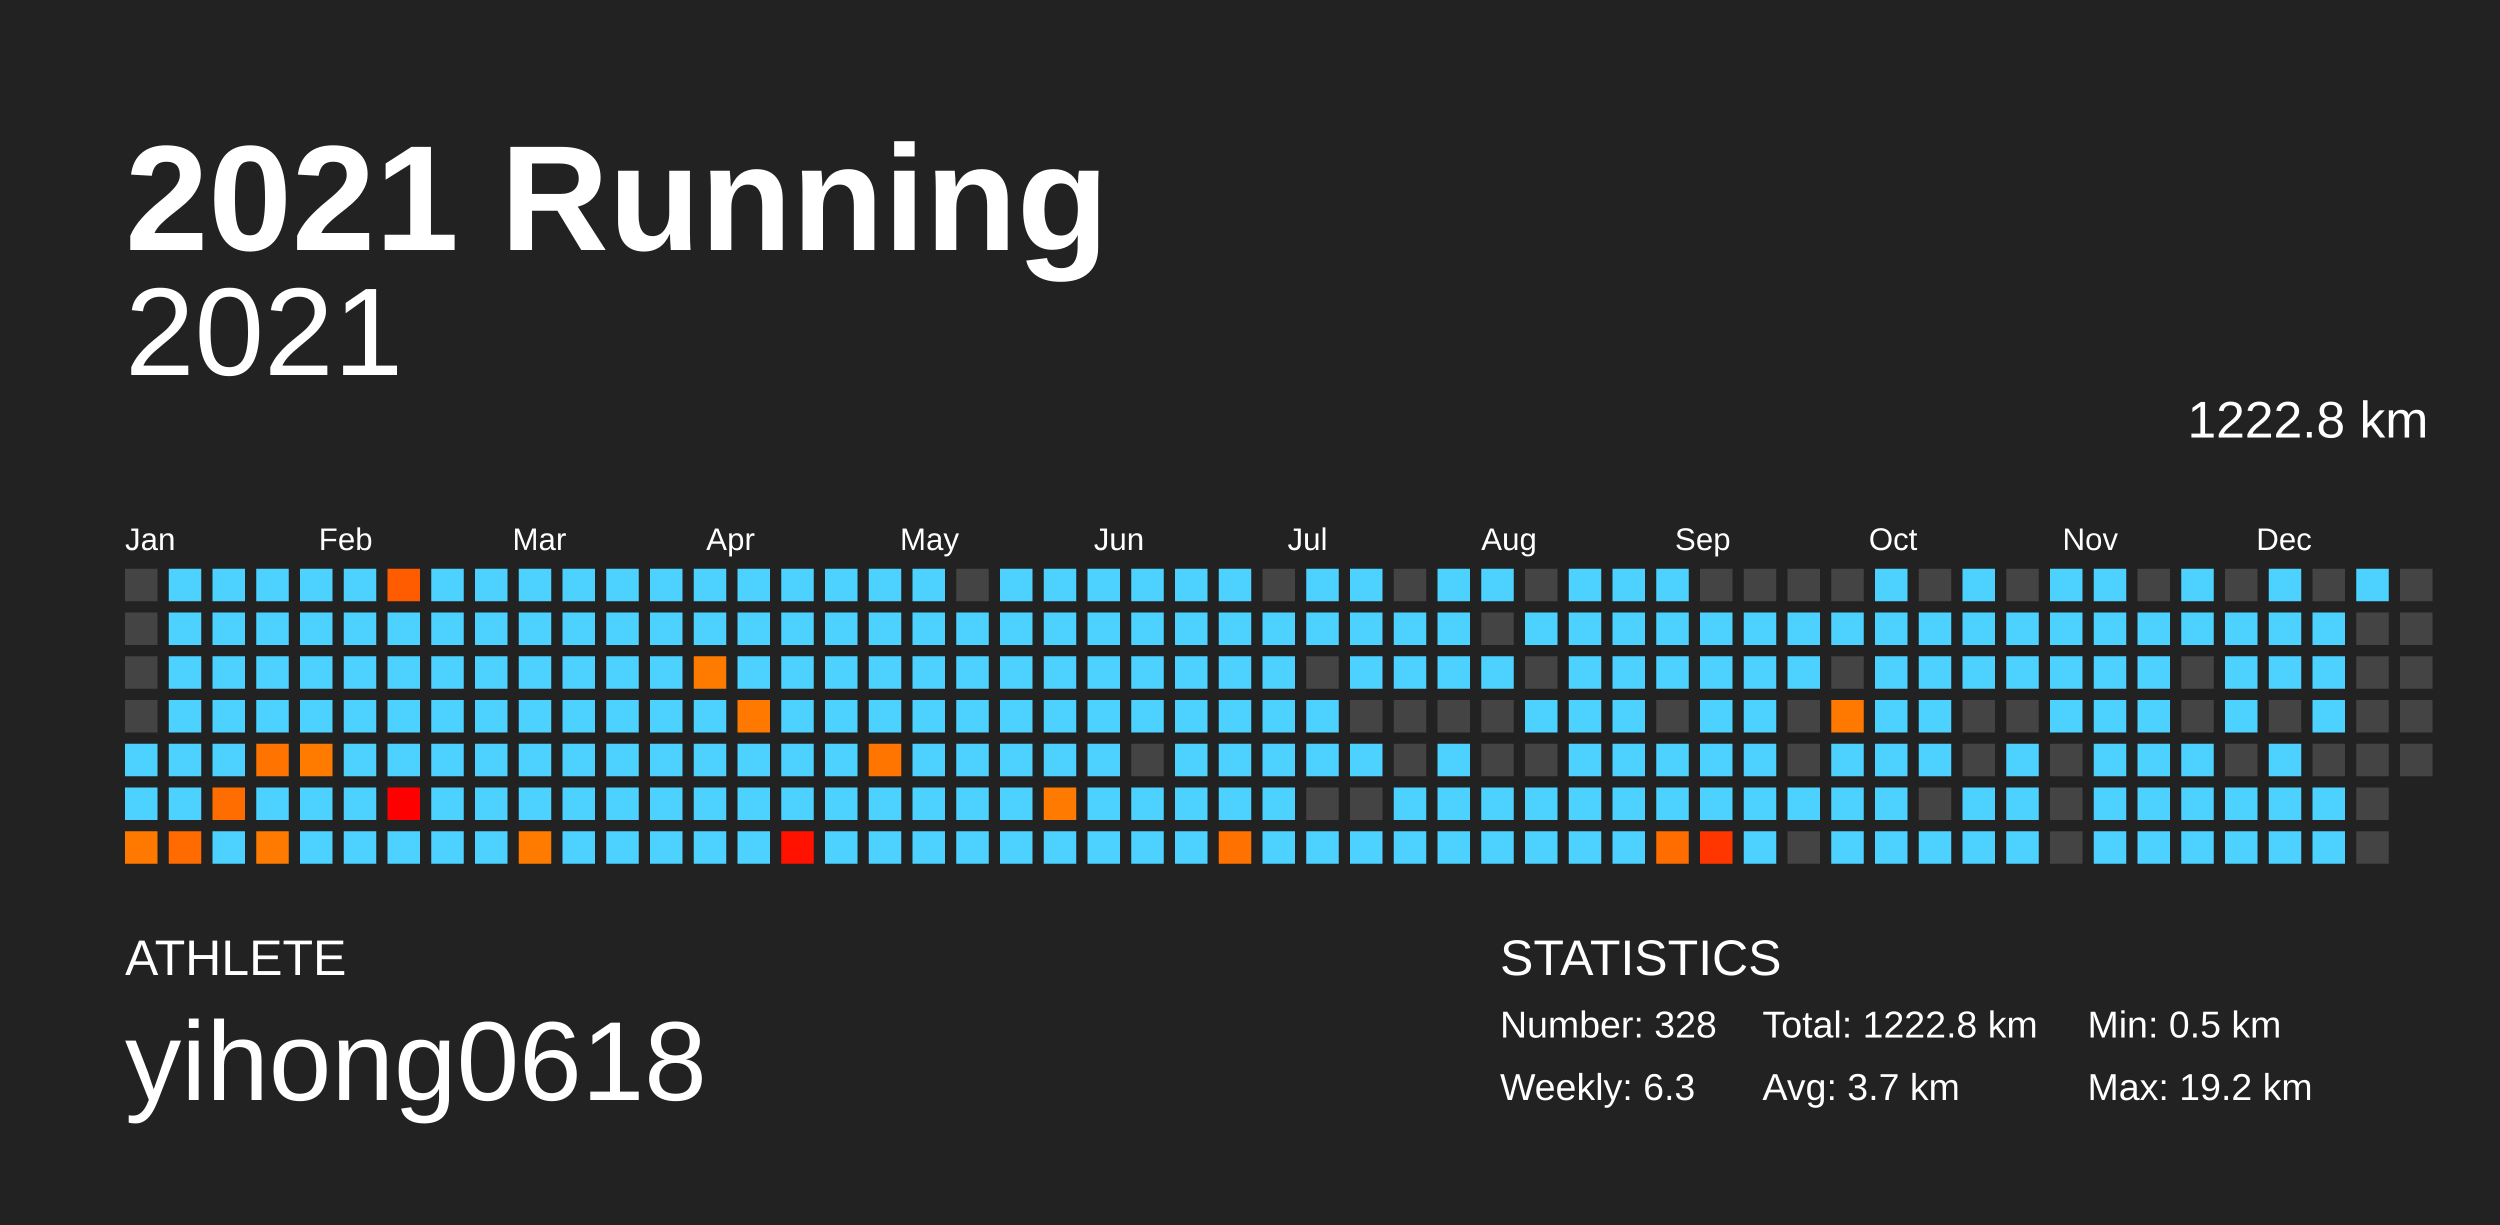
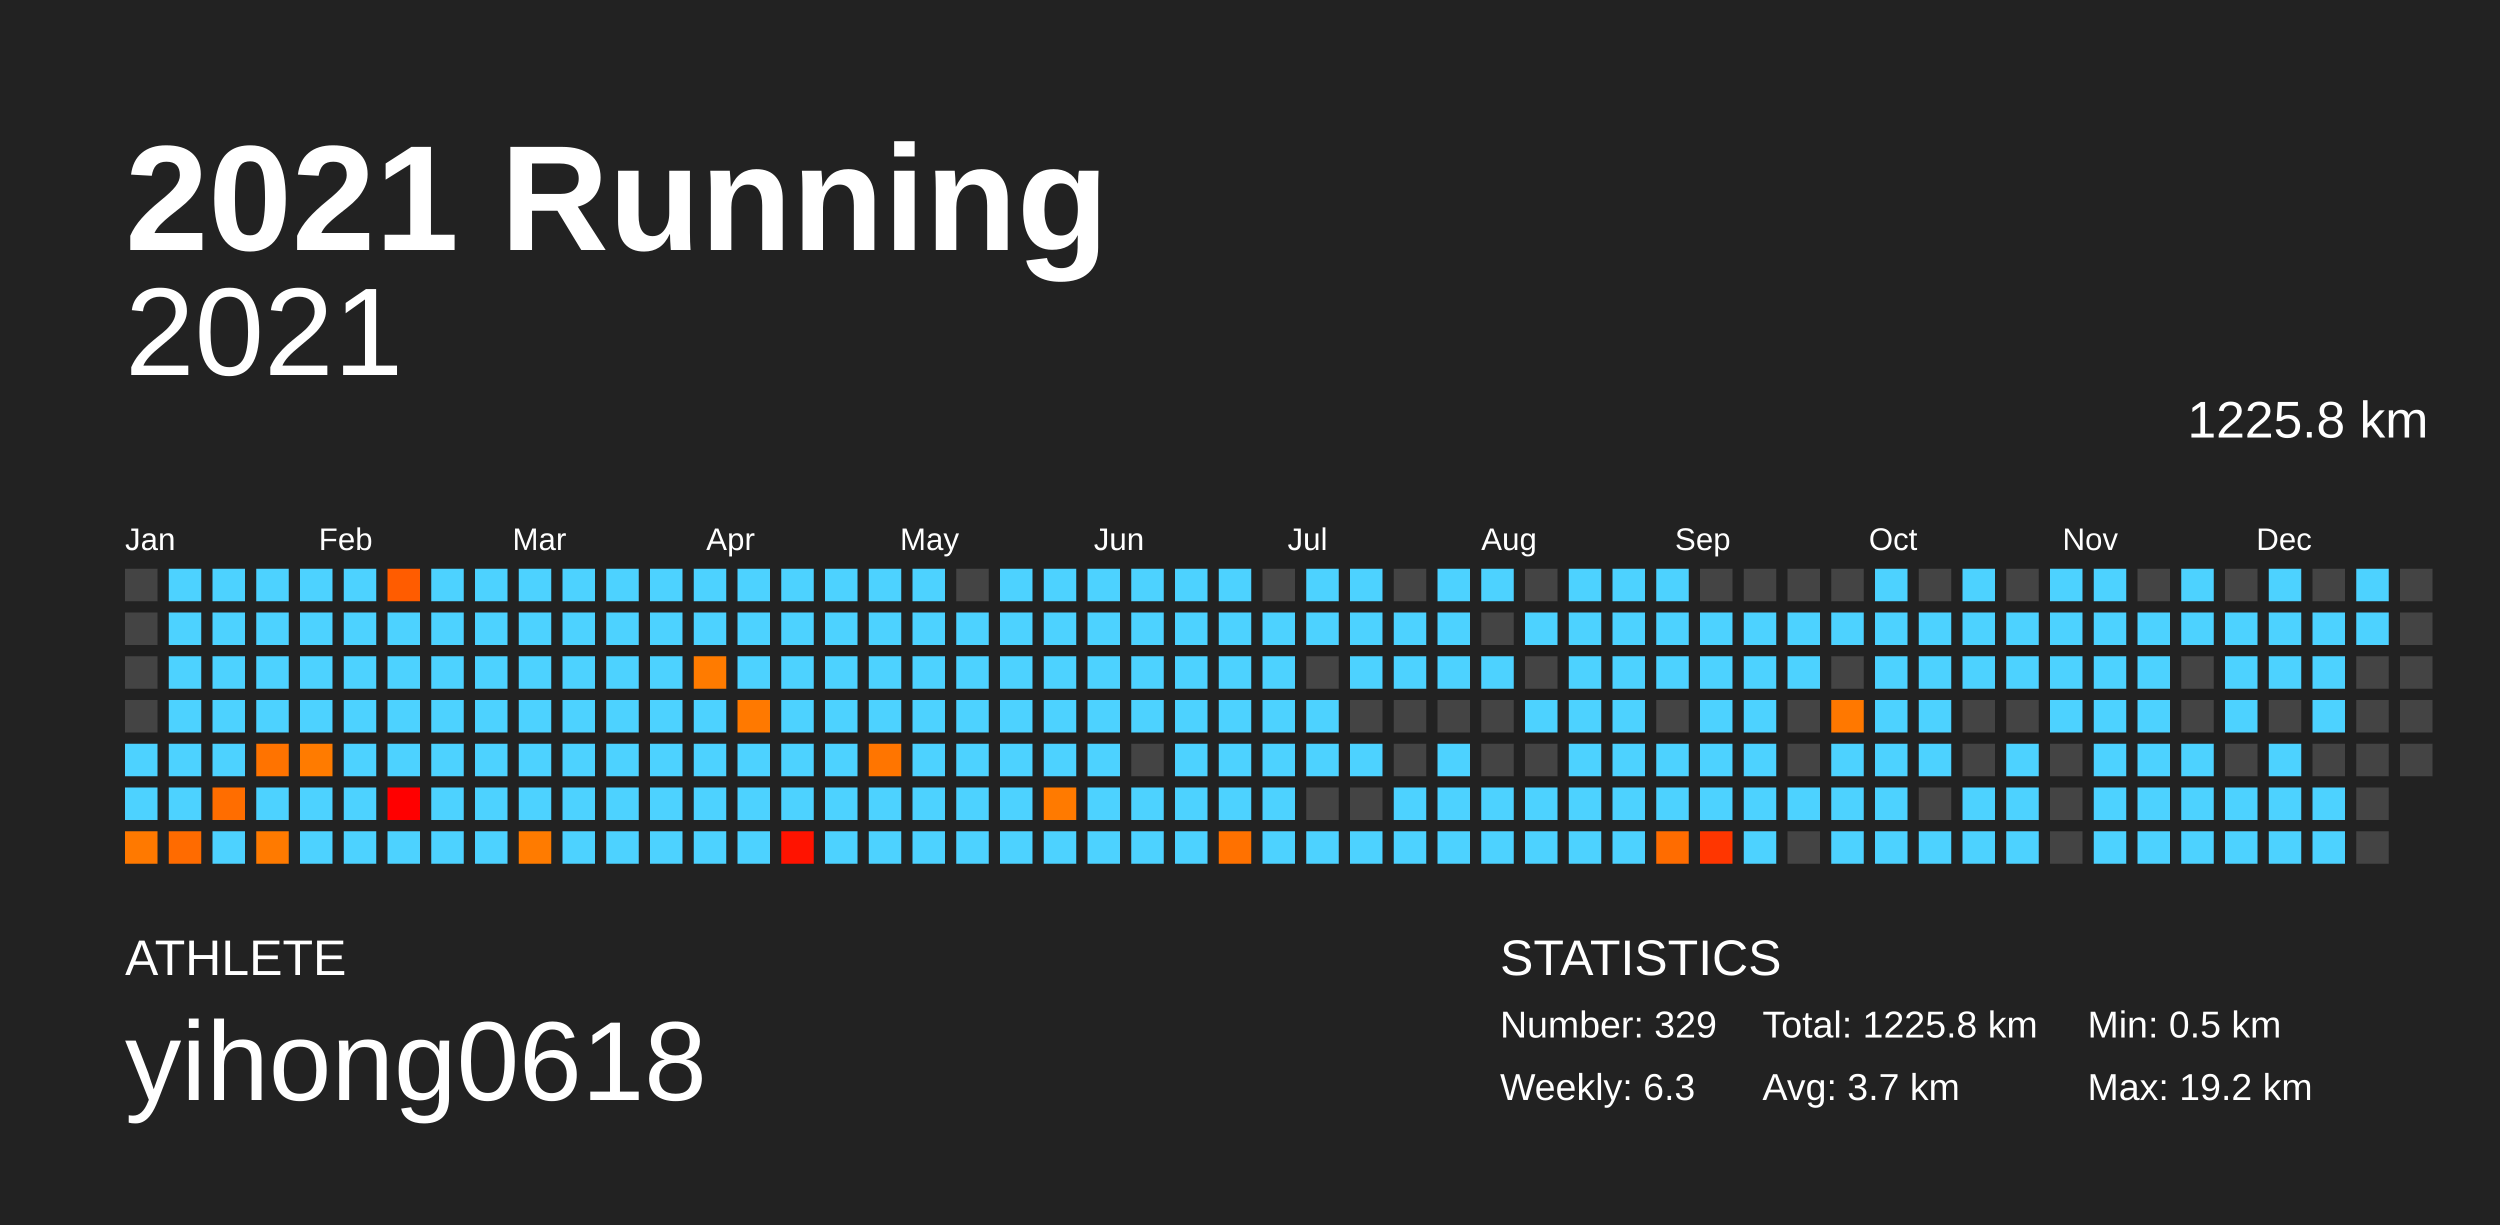
<svg xmlns="http://www.w3.org/2000/svg" baseProfile="full" height="98mm" version="1.1" viewBox="0,0,200,98" width="200mm">
  <defs />
  <rect fill="#222222" height="98" width="200" x="0" y="0" />
  <text fill="#FFFFFF" style="font-size:12px; font-family:Arial; font-weight:bold;" x="10" y="20">2021 Running</text>
  <text fill="#FFFFFF" style="font-size:4px; font-family:Arial" x="10" y="78">ATHLETE</text>
  <text fill="#FFFFFF" style="font-size:9px; font-family:Arial" x="10" y="88">yihong0618</text>
  <text fill="#FFFFFF" style="font-size:4px; font-family:Arial" x="120" y="78">STATISTICS</text>
-   <text fill="#FFFFFF" style="font-size:3px; font-family:Arial" x="120" y="83">Number: 328</text>
+   <text fill="#FFFFFF" style="font-size:3px; font-family:Arial" x="120" y="83">Number: 329</text>
  <text fill="#FFFFFF" style="font-size:3px; font-family:Arial" x="120" y="88">Weekly: 6.3</text>
-   <text fill="#FFFFFF" style="font-size:3px; font-family:Arial" x="141" y="83">Total: 1222.8 km</text>
+   <text fill="#FFFFFF" style="font-size:3px; font-family:Arial" x="141" y="83">Total: 1225.8 km</text>
  <text fill="#FFFFFF" style="font-size:3px; font-family:Arial" x="141" y="88">Avg: 3.7 km</text>
  <text fill="#FFFFFF" style="font-size:3px; font-family:Arial" x="167" y="83">Min: 0.5 km</text>
  <text fill="#FFFFFF" style="font-size:3px; font-family:Arial" x="167" y="88">Max: 19.2 km</text>
  <text alignment-baseline="hanging" fill="#FFFFFF" style="font-size:10.0px; font-family:Arial;" x="10" y="30">2021</text>
-   <text alignment-baseline="hanging" fill="#FFFFFF" style="font-size:4.125px; font-family:Arial;" x="175" y="35">1222.8 km</text>
+   <text alignment-baseline="hanging" fill="#FFFFFF" style="font-size:4.125px; font-family:Arial;" x="175" y="35">1225.8 km</text>
  <text fill="#FFFFFF" style="font-size:2.5px; font-family:Arial" x="10.0" y="44">Jan</text>
  <text fill="#FFFFFF" style="font-size:2.5px; font-family:Arial" x="25.5" y="44">Feb</text>
  <text fill="#FFFFFF" style="font-size:2.5px; font-family:Arial" x="41.0" y="44">Mar</text>
  <text fill="#FFFFFF" style="font-size:2.5px; font-family:Arial" x="56.5" y="44">Apr</text>
  <text fill="#FFFFFF" style="font-size:2.5px; font-family:Arial" x="72.0" y="44">May</text>
  <text fill="#FFFFFF" style="font-size:2.5px; font-family:Arial" x="87.5" y="44">Jun</text>
  <text fill="#FFFFFF" style="font-size:2.5px; font-family:Arial" x="103.0" y="44">Jul</text>
  <text fill="#FFFFFF" style="font-size:2.5px; font-family:Arial" x="118.5" y="44">Aug</text>
  <text fill="#FFFFFF" style="font-size:2.5px; font-family:Arial" x="134.0" y="44">Sep</text>
  <text fill="#FFFFFF" style="font-size:2.5px; font-family:Arial" x="149.5" y="44">Oct</text>
  <text fill="#FFFFFF" style="font-size:2.5px; font-family:Arial" x="165.0" y="44">Nov</text>
  <text fill="#FFFFFF" style="font-size:2.5px; font-family:Arial" x="180.5" y="44">Dec</text>
  <rect fill="#444444" height="2.6" width="2.6" x="10.0" y="45.5" />
  <rect fill="#444444" height="2.6" width="2.6" x="10.0" y="49.0" />
  <rect fill="#444444" height="2.6" width="2.6" x="10.0" y="52.5" />
  <rect fill="#444444" height="2.6" width="2.6" x="10.0" y="56.0" />
  <rect fill="#4dd2ff" height="2.6" width="2.6" x="10.0" y="59.5" />
  <rect fill="#4dd2ff" height="2.6" width="2.6" x="10.0" y="63.0" />
  <rect fill="#ff7900" height="2.6" width="2.6" x="10.0" y="66.5" />
  <rect fill="#4dd2ff" height="2.6" width="2.6" x="13.5" y="45.5" />
  <rect fill="#4dd2ff" height="2.6" width="2.6" x="13.5" y="49.0" />
  <rect fill="#4dd2ff" height="2.6" width="2.6" x="13.5" y="52.5" />
  <rect fill="#4dd2ff" height="2.6" width="2.6" x="13.5" y="56.0" />
  <rect fill="#4dd2ff" height="2.6" width="2.6" x="13.5" y="59.5" />
  <rect fill="#4dd2ff" height="2.6" width="2.6" x="13.5" y="63.0" />
  <rect fill="#ff6b00" height="2.6" width="2.6" x="13.5" y="66.5" />
  <rect fill="#4dd2ff" height="2.6" width="2.6" x="17.0" y="45.5" />
  <rect fill="#4dd2ff" height="2.6" width="2.6" x="17.0" y="49.0" />
  <rect fill="#4dd2ff" height="2.6" width="2.6" x="17.0" y="52.5" />
  <rect fill="#4dd2ff" height="2.6" width="2.6" x="17.0" y="56.0" />
  <rect fill="#4dd2ff" height="2.6" width="2.6" x="17.0" y="59.5" />
  <rect fill="#ff6d00" height="2.6" width="2.6" x="17.0" y="63.0" />
  <rect fill="#4dd2ff" height="2.6" width="2.6" x="17.0" y="66.5" />
  <rect fill="#4dd2ff" height="2.6" width="2.6" x="20.5" y="45.5" />
  <rect fill="#4dd2ff" height="2.6" width="2.6" x="20.5" y="49.0" />
  <rect fill="#4dd2ff" height="2.6" width="2.6" x="20.5" y="52.5" />
  <rect fill="#4dd2ff" height="2.6" width="2.6" x="20.5" y="56.0" />
  <rect fill="#ff7300" height="2.6" width="2.6" x="20.5" y="59.5" />
  <rect fill="#4dd2ff" height="2.6" width="2.6" x="20.5" y="63.0" />
  <rect fill="#ff7a00" height="2.6" width="2.6" x="20.5" y="66.5" />
  <rect fill="#4dd2ff" height="2.6" width="2.6" x="24.0" y="45.5" />
  <rect fill="#4dd2ff" height="2.6" width="2.6" x="24.0" y="49.0" />
  <rect fill="#4dd2ff" height="2.6" width="2.6" x="24.0" y="52.5" />
  <rect fill="#4dd2ff" height="2.6" width="2.6" x="24.0" y="56.0" />
  <rect fill="#ff7b00" height="2.6" width="2.6" x="24.0" y="59.5" />
  <rect fill="#4dd2ff" height="2.6" width="2.6" x="24.0" y="63.0" />
  <rect fill="#4dd2ff" height="2.6" width="2.6" x="24.0" y="66.5" />
  <rect fill="#4dd2ff" height="2.6" width="2.6" x="27.5" y="45.5" />
  <rect fill="#4dd2ff" height="2.6" width="2.6" x="27.5" y="49.0" />
  <rect fill="#4dd2ff" height="2.6" width="2.6" x="27.5" y="52.5" />
  <rect fill="#4dd2ff" height="2.6" width="2.6" x="27.5" y="56.0" />
  <rect fill="#4dd2ff" height="2.6" width="2.6" x="27.5" y="59.5" />
  <rect fill="#4dd2ff" height="2.6" width="2.6" x="27.5" y="63.0" />
  <rect fill="#4dd2ff" height="2.6" width="2.6" x="27.5" y="66.5" />
  <rect fill="#ff5c00" height="2.6" width="2.6" x="31.0" y="45.5" />
  <rect fill="#4dd2ff" height="2.6" width="2.6" x="31.0" y="49.0" />
  <rect fill="#4dd2ff" height="2.6" width="2.6" x="31.0" y="52.5" />
  <rect fill="#4dd2ff" height="2.6" width="2.6" x="31.0" y="56.0" />
  <rect fill="#4dd2ff" height="2.6" width="2.6" x="31.0" y="59.5" />
  <rect fill="#ff0000" height="2.6" width="2.6" x="31.0" y="63.0" />
  <rect fill="#4dd2ff" height="2.6" width="2.6" x="31.0" y="66.5" />
  <rect fill="#4dd2ff" height="2.6" width="2.6" x="34.5" y="45.5" />
  <rect fill="#4dd2ff" height="2.6" width="2.6" x="34.5" y="49.0" />
  <rect fill="#4dd2ff" height="2.6" width="2.6" x="34.5" y="52.5" />
  <rect fill="#4dd2ff" height="2.6" width="2.6" x="34.5" y="56.0" />
  <rect fill="#4dd2ff" height="2.6" width="2.6" x="34.5" y="59.5" />
  <rect fill="#4dd2ff" height="2.6" width="2.6" x="34.5" y="63.0" />
  <rect fill="#4dd2ff" height="2.6" width="2.6" x="34.5" y="66.5" />
  <rect fill="#4dd2ff" height="2.6" width="2.6" x="38.0" y="45.5" />
  <rect fill="#4dd2ff" height="2.6" width="2.6" x="38.0" y="49.0" />
  <rect fill="#4dd2ff" height="2.6" width="2.6" x="38.0" y="52.5" />
  <rect fill="#4dd2ff" height="2.6" width="2.6" x="38.0" y="56.0" />
  <rect fill="#4dd2ff" height="2.6" width="2.6" x="38.0" y="59.5" />
  <rect fill="#4dd2ff" height="2.6" width="2.6" x="38.0" y="63.0" />
  <rect fill="#4dd2ff" height="2.6" width="2.6" x="38.0" y="66.5" />
  <rect fill="#4dd2ff" height="2.6" width="2.6" x="41.5" y="45.5" />
  <rect fill="#4dd2ff" height="2.6" width="2.6" x="41.5" y="49.0" />
  <rect fill="#4dd2ff" height="2.6" width="2.6" x="41.5" y="52.5" />
  <rect fill="#4dd2ff" height="2.6" width="2.6" x="41.5" y="56.0" />
  <rect fill="#4dd2ff" height="2.6" width="2.6" x="41.5" y="59.5" />
  <rect fill="#4dd2ff" height="2.6" width="2.6" x="41.5" y="63.0" />
  <rect fill="#ff7b00" height="2.6" width="2.6" x="41.5" y="66.5" />
  <rect fill="#4dd2ff" height="2.6" width="2.6" x="45.0" y="45.5" />
  <rect fill="#4dd2ff" height="2.6" width="2.6" x="45.0" y="49.0" />
  <rect fill="#4dd2ff" height="2.6" width="2.6" x="45.0" y="52.5" />
  <rect fill="#4dd2ff" height="2.6" width="2.6" x="45.0" y="56.0" />
  <rect fill="#4dd2ff" height="2.6" width="2.6" x="45.0" y="59.5" />
  <rect fill="#4dd2ff" height="2.6" width="2.6" x="45.0" y="63.0" />
  <rect fill="#4dd2ff" height="2.6" width="2.6" x="45.0" y="66.5" />
  <rect fill="#4dd2ff" height="2.6" width="2.6" x="48.5" y="45.5" />
  <rect fill="#4dd2ff" height="2.6" width="2.6" x="48.5" y="49.0" />
  <rect fill="#4dd2ff" height="2.6" width="2.6" x="48.5" y="52.5" />
  <rect fill="#4dd2ff" height="2.6" width="2.6" x="48.5" y="56.0" />
  <rect fill="#4dd2ff" height="2.6" width="2.6" x="48.5" y="59.5" />
  <rect fill="#4dd2ff" height="2.6" width="2.6" x="48.5" y="63.0" />
  <rect fill="#4dd2ff" height="2.6" width="2.6" x="48.5" y="66.5" />
  <rect fill="#4dd2ff" height="2.6" width="2.6" x="52.0" y="45.5" />
  <rect fill="#4dd2ff" height="2.6" width="2.6" x="52.0" y="49.0" />
  <rect fill="#4dd2ff" height="2.6" width="2.6" x="52.0" y="52.5" />
  <rect fill="#4dd2ff" height="2.6" width="2.6" x="52.0" y="56.0" />
  <rect fill="#4dd2ff" height="2.6" width="2.6" x="52.0" y="59.5" />
  <rect fill="#4dd2ff" height="2.6" width="2.6" x="52.0" y="63.0" />
  <rect fill="#4dd2ff" height="2.6" width="2.6" x="52.0" y="66.5" />
  <rect fill="#4dd2ff" height="2.6" width="2.6" x="55.5" y="45.5" />
  <rect fill="#4dd2ff" height="2.6" width="2.6" x="55.5" y="49.0" />
  <rect fill="#ff7b00" height="2.6" width="2.6" x="55.5" y="52.5" />
  <rect fill="#4dd2ff" height="2.6" width="2.6" x="55.5" y="56.0" />
  <rect fill="#4dd2ff" height="2.6" width="2.6" x="55.5" y="59.5" />
  <rect fill="#4dd2ff" height="2.6" width="2.6" x="55.5" y="63.0" />
  <rect fill="#4dd2ff" height="2.6" width="2.6" x="55.5" y="66.5" />
  <rect fill="#4dd2ff" height="2.6" width="2.6" x="59.0" y="45.5" />
  <rect fill="#4dd2ff" height="2.6" width="2.6" x="59.0" y="49.0" />
  <rect fill="#4dd2ff" height="2.6" width="2.6" x="59.0" y="52.5" />
  <rect fill="#ff7900" height="2.6" width="2.6" x="59.0" y="56.0" />
  <rect fill="#4dd2ff" height="2.6" width="2.6" x="59.0" y="59.5" />
  <rect fill="#4dd2ff" height="2.6" width="2.6" x="59.0" y="63.0" />
  <rect fill="#4dd2ff" height="2.6" width="2.6" x="59.0" y="66.5" />
  <rect fill="#4dd2ff" height="2.6" width="2.6" x="62.5" y="45.5" />
  <rect fill="#4dd2ff" height="2.6" width="2.6" x="62.5" y="49.0" />
  <rect fill="#4dd2ff" height="2.6" width="2.6" x="62.5" y="52.5" />
  <rect fill="#4dd2ff" height="2.6" width="2.6" x="62.5" y="56.0" />
  <rect fill="#4dd2ff" height="2.6" width="2.6" x="62.5" y="59.5" />
  <rect fill="#4dd2ff" height="2.6" width="2.6" x="62.5" y="63.0" />
  <rect fill="#ff1300" height="2.6" width="2.6" x="62.5" y="66.5" />
  <rect fill="#4dd2ff" height="2.6" width="2.6" x="66.0" y="45.5" />
  <rect fill="#4dd2ff" height="2.6" width="2.6" x="66.0" y="49.0" />
  <rect fill="#4dd2ff" height="2.6" width="2.6" x="66.0" y="52.5" />
  <rect fill="#4dd2ff" height="2.6" width="2.6" x="66.0" y="56.0" />
  <rect fill="#4dd2ff" height="2.6" width="2.6" x="66.0" y="59.5" />
  <rect fill="#4dd2ff" height="2.6" width="2.6" x="66.0" y="63.0" />
  <rect fill="#4dd2ff" height="2.6" width="2.6" x="66.0" y="66.5" />
  <rect fill="#4dd2ff" height="2.6" width="2.6" x="69.5" y="45.5" />
  <rect fill="#4dd2ff" height="2.6" width="2.6" x="69.5" y="49.0" />
  <rect fill="#4dd2ff" height="2.6" width="2.6" x="69.5" y="52.5" />
  <rect fill="#4dd2ff" height="2.6" width="2.6" x="69.5" y="56.0" />
  <rect fill="#ff7500" height="2.6" width="2.6" x="69.5" y="59.5" />
  <rect fill="#4dd2ff" height="2.6" width="2.6" x="69.5" y="63.0" />
  <rect fill="#4dd2ff" height="2.6" width="2.6" x="69.5" y="66.5" />
  <rect fill="#4dd2ff" height="2.6" width="2.6" x="73.0" y="45.5" />
  <rect fill="#4dd2ff" height="2.6" width="2.6" x="73.0" y="49.0" />
  <rect fill="#4dd2ff" height="2.6" width="2.6" x="73.0" y="52.5" />
  <rect fill="#4dd2ff" height="2.6" width="2.6" x="73.0" y="56.0" />
  <rect fill="#4dd2ff" height="2.6" width="2.6" x="73.0" y="59.5" />
  <rect fill="#4dd2ff" height="2.6" width="2.6" x="73.0" y="63.0" />
  <rect fill="#4dd2ff" height="2.6" width="2.6" x="73.0" y="66.5" />
  <rect fill="#444444" height="2.6" width="2.6" x="76.5" y="45.5" />
  <rect fill="#4dd2ff" height="2.6" width="2.6" x="76.5" y="49.0" />
  <rect fill="#4dd2ff" height="2.6" width="2.6" x="76.5" y="52.5" />
  <rect fill="#4dd2ff" height="2.6" width="2.6" x="76.5" y="56.0" />
  <rect fill="#4dd2ff" height="2.6" width="2.6" x="76.5" y="59.5" />
  <rect fill="#4dd2ff" height="2.6" width="2.6" x="76.5" y="63.0" />
  <rect fill="#4dd2ff" height="2.6" width="2.6" x="76.5" y="66.5" />
  <rect fill="#4dd2ff" height="2.6" width="2.6" x="80.0" y="45.5" />
  <rect fill="#4dd2ff" height="2.6" width="2.6" x="80.0" y="49.0" />
  <rect fill="#4dd2ff" height="2.6" width="2.6" x="80.0" y="52.5" />
  <rect fill="#4dd2ff" height="2.6" width="2.6" x="80.0" y="56.0" />
  <rect fill="#4dd2ff" height="2.6" width="2.6" x="80.0" y="59.5" />
  <rect fill="#4dd2ff" height="2.6" width="2.6" x="80.0" y="63.0" />
  <rect fill="#4dd2ff" height="2.6" width="2.6" x="80.0" y="66.5" />
  <rect fill="#4dd2ff" height="2.6" width="2.6" x="83.5" y="45.5" />
  <rect fill="#4dd2ff" height="2.6" width="2.6" x="83.5" y="49.0" />
  <rect fill="#4dd2ff" height="2.6" width="2.6" x="83.5" y="52.5" />
  <rect fill="#4dd2ff" height="2.6" width="2.6" x="83.5" y="56.0" />
  <rect fill="#4dd2ff" height="2.6" width="2.6" x="83.5" y="59.5" />
  <rect fill="#ff7a00" height="2.6" width="2.6" x="83.5" y="63.0" />
  <rect fill="#4dd2ff" height="2.6" width="2.6" x="83.5" y="66.5" />
  <rect fill="#4dd2ff" height="2.6" width="2.6" x="87.0" y="45.5" />
  <rect fill="#4dd2ff" height="2.6" width="2.6" x="87.0" y="49.0" />
  <rect fill="#4dd2ff" height="2.6" width="2.6" x="87.0" y="52.5" />
  <rect fill="#4dd2ff" height="2.6" width="2.6" x="87.0" y="56.0" />
  <rect fill="#4dd2ff" height="2.6" width="2.6" x="87.0" y="59.5" />
  <rect fill="#4dd2ff" height="2.6" width="2.6" x="87.0" y="63.0" />
  <rect fill="#4dd2ff" height="2.6" width="2.6" x="87.0" y="66.5" />
  <rect fill="#4dd2ff" height="2.6" width="2.6" x="90.5" y="45.5" />
  <rect fill="#4dd2ff" height="2.6" width="2.6" x="90.5" y="49.0" />
  <rect fill="#4dd2ff" height="2.6" width="2.6" x="90.5" y="52.5" />
  <rect fill="#4dd2ff" height="2.6" width="2.6" x="90.5" y="56.0" />
  <rect fill="#444444" height="2.6" width="2.6" x="90.5" y="59.5" />
  <rect fill="#4dd2ff" height="2.6" width="2.6" x="90.5" y="63.0" />
  <rect fill="#4dd2ff" height="2.6" width="2.6" x="90.5" y="66.5" />
  <rect fill="#4dd2ff" height="2.6" width="2.6" x="94.0" y="45.5" />
  <rect fill="#4dd2ff" height="2.6" width="2.6" x="94.0" y="49.0" />
  <rect fill="#4dd2ff" height="2.6" width="2.6" x="94.0" y="52.5" />
  <rect fill="#4dd2ff" height="2.6" width="2.6" x="94.0" y="56.0" />
  <rect fill="#4dd2ff" height="2.6" width="2.6" x="94.0" y="59.5" />
  <rect fill="#4dd2ff" height="2.6" width="2.6" x="94.0" y="63.0" />
  <rect fill="#4dd2ff" height="2.6" width="2.6" x="94.0" y="66.5" />
  <rect fill="#4dd2ff" height="2.6" width="2.6" x="97.5" y="45.5" />
  <rect fill="#4dd2ff" height="2.6" width="2.6" x="97.5" y="49.0" />
  <rect fill="#4dd2ff" height="2.6" width="2.6" x="97.5" y="52.5" />
  <rect fill="#4dd2ff" height="2.6" width="2.6" x="97.5" y="56.0" />
  <rect fill="#4dd2ff" height="2.6" width="2.6" x="97.5" y="59.5" />
  <rect fill="#4dd2ff" height="2.6" width="2.6" x="97.5" y="63.0" />
  <rect fill="#ff7100" height="2.6" width="2.6" x="97.5" y="66.5" />
  <rect fill="#444444" height="2.6" width="2.6" x="101.0" y="45.5" />
  <rect fill="#4dd2ff" height="2.6" width="2.6" x="101.0" y="49.0" />
  <rect fill="#4dd2ff" height="2.6" width="2.6" x="101.0" y="52.5" />
  <rect fill="#4dd2ff" height="2.6" width="2.6" x="101.0" y="56.0" />
  <rect fill="#4dd2ff" height="2.6" width="2.6" x="101.0" y="59.5" />
  <rect fill="#4dd2ff" height="2.6" width="2.6" x="101.0" y="63.0" />
  <rect fill="#4dd2ff" height="2.6" width="2.6" x="101.0" y="66.5" />
  <rect fill="#4dd2ff" height="2.6" width="2.6" x="104.5" y="45.5" />
  <rect fill="#4dd2ff" height="2.6" width="2.6" x="104.5" y="49.0" />
  <rect fill="#444444" height="2.6" width="2.6" x="104.5" y="52.5" />
  <rect fill="#4dd2ff" height="2.6" width="2.6" x="104.5" y="56.0" />
  <rect fill="#4dd2ff" height="2.6" width="2.6" x="104.5" y="59.5" />
  <rect fill="#444444" height="2.6" width="2.6" x="104.5" y="63.0" />
  <rect fill="#4dd2ff" height="2.6" width="2.6" x="104.5" y="66.5" />
  <rect fill="#4dd2ff" height="2.6" width="2.6" x="108.0" y="45.5" />
  <rect fill="#4dd2ff" height="2.6" width="2.6" x="108.0" y="49.0" />
  <rect fill="#4dd2ff" height="2.6" width="2.6" x="108.0" y="52.5" />
  <rect fill="#444444" height="2.6" width="2.6" x="108.0" y="56.0" />
  <rect fill="#4dd2ff" height="2.6" width="2.6" x="108.0" y="59.5" />
  <rect fill="#444444" height="2.6" width="2.6" x="108.0" y="63.0" />
  <rect fill="#4dd2ff" height="2.6" width="2.6" x="108.0" y="66.5" />
  <rect fill="#444444" height="2.6" width="2.6" x="111.5" y="45.5" />
  <rect fill="#4dd2ff" height="2.6" width="2.6" x="111.5" y="49.0" />
  <rect fill="#4dd2ff" height="2.6" width="2.6" x="111.5" y="52.5" />
  <rect fill="#444444" height="2.6" width="2.6" x="111.5" y="56.0" />
  <rect fill="#444444" height="2.6" width="2.6" x="111.5" y="59.5" />
  <rect fill="#4dd2ff" height="2.6" width="2.6" x="111.5" y="63.0" />
  <rect fill="#4dd2ff" height="2.6" width="2.6" x="111.5" y="66.5" />
  <rect fill="#4dd2ff" height="2.6" width="2.6" x="115.0" y="45.5" />
  <rect fill="#4dd2ff" height="2.6" width="2.6" x="115.0" y="49.0" />
  <rect fill="#4dd2ff" height="2.6" width="2.6" x="115.0" y="52.5" />
  <rect fill="#444444" height="2.6" width="2.6" x="115.0" y="56.0" />
  <rect fill="#4dd2ff" height="2.6" width="2.6" x="115.0" y="59.5" />
  <rect fill="#4dd2ff" height="2.6" width="2.6" x="115.0" y="63.0" />
  <rect fill="#4dd2ff" height="2.6" width="2.6" x="115.0" y="66.5" />
  <rect fill="#4dd2ff" height="2.6" width="2.6" x="118.5" y="45.5" />
  <rect fill="#444444" height="2.6" width="2.6" x="118.5" y="49.0" />
  <rect fill="#4dd2ff" height="2.6" width="2.6" x="118.5" y="52.5" />
  <rect fill="#444444" height="2.6" width="2.6" x="118.5" y="56.0" />
  <rect fill="#444444" height="2.6" width="2.6" x="118.5" y="59.5" />
  <rect fill="#4dd2ff" height="2.6" width="2.6" x="118.5" y="63.0" />
  <rect fill="#4dd2ff" height="2.6" width="2.6" x="118.5" y="66.5" />
  <rect fill="#444444" height="2.6" width="2.6" x="122.0" y="45.5" />
  <rect fill="#4dd2ff" height="2.6" width="2.6" x="122.0" y="49.0" />
  <rect fill="#444444" height="2.6" width="2.6" x="122.0" y="52.5" />
  <rect fill="#4dd2ff" height="2.6" width="2.6" x="122.0" y="56.0" />
  <rect fill="#444444" height="2.6" width="2.6" x="122.0" y="59.5" />
  <rect fill="#4dd2ff" height="2.6" width="2.6" x="122.0" y="63.0" />
  <rect fill="#4dd2ff" height="2.6" width="2.6" x="122.0" y="66.5" />
  <rect fill="#4dd2ff" height="2.6" width="2.6" x="125.5" y="45.5" />
  <rect fill="#4dd2ff" height="2.6" width="2.6" x="125.5" y="49.0" />
  <rect fill="#4dd2ff" height="2.6" width="2.6" x="125.5" y="52.5" />
  <rect fill="#4dd2ff" height="2.6" width="2.6" x="125.5" y="56.0" />
  <rect fill="#4dd2ff" height="2.6" width="2.6" x="125.5" y="59.5" />
  <rect fill="#4dd2ff" height="2.6" width="2.6" x="125.5" y="63.0" />
  <rect fill="#4dd2ff" height="2.6" width="2.6" x="125.5" y="66.5" />
  <rect fill="#4dd2ff" height="2.6" width="2.6" x="129.0" y="45.5" />
  <rect fill="#4dd2ff" height="2.6" width="2.6" x="129.0" y="49.0" />
  <rect fill="#4dd2ff" height="2.6" width="2.6" x="129.0" y="52.5" />
  <rect fill="#4dd2ff" height="2.6" width="2.6" x="129.0" y="56.0" />
  <rect fill="#4dd2ff" height="2.6" width="2.6" x="129.0" y="59.5" />
  <rect fill="#4dd2ff" height="2.6" width="2.6" x="129.0" y="63.0" />
  <rect fill="#4dd2ff" height="2.6" width="2.6" x="129.0" y="66.5" />
  <rect fill="#4dd2ff" height="2.6" width="2.6" x="132.5" y="45.5" />
  <rect fill="#4dd2ff" height="2.6" width="2.6" x="132.5" y="49.0" />
  <rect fill="#4dd2ff" height="2.6" width="2.6" x="132.5" y="52.5" />
  <rect fill="#444444" height="2.6" width="2.6" x="132.5" y="56.0" />
  <rect fill="#4dd2ff" height="2.6" width="2.6" x="132.5" y="59.5" />
  <rect fill="#4dd2ff" height="2.6" width="2.6" x="132.5" y="63.0" />
  <rect fill="#ff6c00" height="2.6" width="2.6" x="132.5" y="66.5" />
  <rect fill="#444444" height="2.6" width="2.6" x="136.0" y="45.5" />
  <rect fill="#4dd2ff" height="2.6" width="2.6" x="136.0" y="49.0" />
  <rect fill="#4dd2ff" height="2.6" width="2.6" x="136.0" y="52.5" />
  <rect fill="#4dd2ff" height="2.6" width="2.6" x="136.0" y="56.0" />
  <rect fill="#4dd2ff" height="2.6" width="2.6" x="136.0" y="59.5" />
  <rect fill="#4dd2ff" height="2.6" width="2.6" x="136.0" y="63.0" />
  <rect fill="#ff3600" height="2.6" width="2.6" x="136.0" y="66.5" />
  <rect fill="#444444" height="2.6" width="2.6" x="139.5" y="45.5" />
  <rect fill="#4dd2ff" height="2.6" width="2.6" x="139.5" y="49.0" />
  <rect fill="#4dd2ff" height="2.6" width="2.6" x="139.5" y="52.5" />
  <rect fill="#4dd2ff" height="2.6" width="2.6" x="139.5" y="56.0" />
  <rect fill="#4dd2ff" height="2.6" width="2.6" x="139.5" y="59.5" />
  <rect fill="#4dd2ff" height="2.6" width="2.6" x="139.5" y="63.0" />
  <rect fill="#4dd2ff" height="2.6" width="2.6" x="139.5" y="66.5" />
  <rect fill="#444444" height="2.6" width="2.6" x="143.0" y="45.5" />
  <rect fill="#4dd2ff" height="2.6" width="2.6" x="143.0" y="49.0" />
  <rect fill="#4dd2ff" height="2.6" width="2.6" x="143.0" y="52.5" />
  <rect fill="#444444" height="2.6" width="2.6" x="143.0" y="56.0" />
  <rect fill="#444444" height="2.6" width="2.6" x="143.0" y="59.5" />
  <rect fill="#4dd2ff" height="2.6" width="2.6" x="143.0" y="63.0" />
  <rect fill="#444444" height="2.6" width="2.6" x="143.0" y="66.5" />
  <rect fill="#444444" height="2.6" width="2.6" x="146.5" y="45.5" />
  <rect fill="#4dd2ff" height="2.6" width="2.6" x="146.5" y="49.0" />
  <rect fill="#444444" height="2.6" width="2.6" x="146.5" y="52.5" />
  <rect fill="#ff7800" height="2.6" width="2.6" x="146.5" y="56.0" />
  <rect fill="#4dd2ff" height="2.6" width="2.6" x="146.5" y="59.5" />
  <rect fill="#4dd2ff" height="2.6" width="2.6" x="146.5" y="63.0" />
  <rect fill="#4dd2ff" height="2.6" width="2.6" x="146.5" y="66.5" />
  <rect fill="#4dd2ff" height="2.6" width="2.6" x="150.0" y="45.5" />
  <rect fill="#4dd2ff" height="2.6" width="2.6" x="150.0" y="49.0" />
  <rect fill="#4dd2ff" height="2.6" width="2.6" x="150.0" y="52.5" />
  <rect fill="#4dd2ff" height="2.6" width="2.6" x="150.0" y="56.0" />
  <rect fill="#4dd2ff" height="2.6" width="2.6" x="150.0" y="59.5" />
  <rect fill="#4dd2ff" height="2.6" width="2.6" x="150.0" y="63.0" />
  <rect fill="#4dd2ff" height="2.6" width="2.6" x="150.0" y="66.5" />
  <rect fill="#444444" height="2.6" width="2.6" x="153.5" y="45.5" />
  <rect fill="#4dd2ff" height="2.6" width="2.6" x="153.5" y="49.0" />
  <rect fill="#4dd2ff" height="2.6" width="2.6" x="153.5" y="52.5" />
  <rect fill="#4dd2ff" height="2.6" width="2.6" x="153.5" y="56.0" />
  <rect fill="#4dd2ff" height="2.6" width="2.6" x="153.5" y="59.5" />
  <rect fill="#444444" height="2.6" width="2.6" x="153.5" y="63.0" />
  <rect fill="#4dd2ff" height="2.6" width="2.6" x="153.5" y="66.5" />
  <rect fill="#4dd2ff" height="2.6" width="2.6" x="157.0" y="45.5" />
  <rect fill="#4dd2ff" height="2.6" width="2.6" x="157.0" y="49.0" />
  <rect fill="#4dd2ff" height="2.6" width="2.6" x="157.0" y="52.5" />
  <rect fill="#444444" height="2.6" width="2.6" x="157.0" y="56.0" />
  <rect fill="#444444" height="2.6" width="2.6" x="157.0" y="59.5" />
  <rect fill="#4dd2ff" height="2.6" width="2.6" x="157.0" y="63.0" />
  <rect fill="#4dd2ff" height="2.6" width="2.6" x="157.0" y="66.5" />
  <rect fill="#444444" height="2.6" width="2.6" x="160.5" y="45.5" />
  <rect fill="#4dd2ff" height="2.6" width="2.6" x="160.5" y="49.0" />
  <rect fill="#4dd2ff" height="2.6" width="2.6" x="160.5" y="52.5" />
  <rect fill="#444444" height="2.6" width="2.6" x="160.5" y="56.0" />
  <rect fill="#4dd2ff" height="2.6" width="2.6" x="160.5" y="59.5" />
  <rect fill="#4dd2ff" height="2.6" width="2.6" x="160.5" y="63.0" />
  <rect fill="#4dd2ff" height="2.6" width="2.6" x="160.5" y="66.5" />
  <rect fill="#4dd2ff" height="2.6" width="2.6" x="164.0" y="45.5" />
  <rect fill="#4dd2ff" height="2.6" width="2.6" x="164.0" y="49.0" />
  <rect fill="#4dd2ff" height="2.6" width="2.6" x="164.0" y="52.5" />
  <rect fill="#4dd2ff" height="2.6" width="2.6" x="164.0" y="56.0" />
  <rect fill="#444444" height="2.6" width="2.6" x="164.0" y="59.5" />
  <rect fill="#444444" height="2.6" width="2.6" x="164.0" y="63.0" />
  <rect fill="#444444" height="2.6" width="2.6" x="164.0" y="66.5" />
  <rect fill="#4dd2ff" height="2.6" width="2.6" x="167.5" y="45.5" />
  <rect fill="#4dd2ff" height="2.6" width="2.6" x="167.5" y="49.0" />
  <rect fill="#4dd2ff" height="2.6" width="2.6" x="167.5" y="52.5" />
  <rect fill="#4dd2ff" height="2.6" width="2.6" x="167.5" y="56.0" />
  <rect fill="#4dd2ff" height="2.6" width="2.6" x="167.5" y="59.5" />
  <rect fill="#4dd2ff" height="2.6" width="2.6" x="167.5" y="63.0" />
  <rect fill="#4dd2ff" height="2.6" width="2.6" x="167.5" y="66.5" />
  <rect fill="#444444" height="2.6" width="2.6" x="171.0" y="45.5" />
  <rect fill="#4dd2ff" height="2.6" width="2.6" x="171.0" y="49.0" />
  <rect fill="#4dd2ff" height="2.6" width="2.6" x="171.0" y="52.5" />
  <rect fill="#4dd2ff" height="2.6" width="2.6" x="171.0" y="56.0" />
  <rect fill="#4dd2ff" height="2.6" width="2.6" x="171.0" y="59.5" />
  <rect fill="#4dd2ff" height="2.6" width="2.6" x="171.0" y="63.0" />
  <rect fill="#4dd2ff" height="2.6" width="2.6" x="171.0" y="66.5" />
  <rect fill="#4dd2ff" height="2.6" width="2.6" x="174.5" y="45.5" />
  <rect fill="#4dd2ff" height="2.6" width="2.6" x="174.5" y="49.0" />
  <rect fill="#444444" height="2.6" width="2.6" x="174.5" y="52.5" />
  <rect fill="#444444" height="2.6" width="2.6" x="174.5" y="56.0" />
  <rect fill="#4dd2ff" height="2.6" width="2.6" x="174.5" y="59.5" />
  <rect fill="#4dd2ff" height="2.6" width="2.6" x="174.5" y="63.0" />
  <rect fill="#4dd2ff" height="2.6" width="2.6" x="174.5" y="66.5" />
  <rect fill="#444444" height="2.6" width="2.6" x="178.0" y="45.5" />
  <rect fill="#4dd2ff" height="2.6" width="2.6" x="178.0" y="49.0" />
  <rect fill="#4dd2ff" height="2.6" width="2.6" x="178.0" y="52.5" />
  <rect fill="#4dd2ff" height="2.6" width="2.6" x="178.0" y="56.0" />
  <rect fill="#444444" height="2.6" width="2.6" x="178.0" y="59.5" />
  <rect fill="#4dd2ff" height="2.6" width="2.6" x="178.0" y="63.0" />
  <rect fill="#4dd2ff" height="2.6" width="2.6" x="178.0" y="66.5" />
  <rect fill="#4dd2ff" height="2.6" width="2.6" x="181.5" y="45.5" />
  <rect fill="#4dd2ff" height="2.6" width="2.6" x="181.5" y="49.0" />
  <rect fill="#4dd2ff" height="2.6" width="2.6" x="181.5" y="52.5" />
  <rect fill="#444444" height="2.6" width="2.6" x="181.5" y="56.0" />
  <rect fill="#4dd2ff" height="2.6" width="2.6" x="181.5" y="59.5" />
  <rect fill="#4dd2ff" height="2.6" width="2.6" x="181.5" y="63.0" />
  <rect fill="#4dd2ff" height="2.6" width="2.6" x="181.5" y="66.5" />
  <rect fill="#444444" height="2.6" width="2.6" x="185.0" y="45.5" />
  <rect fill="#4dd2ff" height="2.6" width="2.6" x="185.0" y="49.0" />
  <rect fill="#4dd2ff" height="2.6" width="2.6" x="185.0" y="52.5" />
  <rect fill="#4dd2ff" height="2.6" width="2.6" x="185.0" y="56.0" />
  <rect fill="#444444" height="2.6" width="2.6" x="185.0" y="59.5" />
  <rect fill="#4dd2ff" height="2.6" width="2.6" x="185.0" y="63.0" />
  <rect fill="#4dd2ff" height="2.6" width="2.6" x="185.0" y="66.5" />
  <rect fill="#4dd2ff" height="2.6" width="2.6" x="188.5" y="45.5" />
-   <rect fill="#444444" height="2.6" width="2.6" x="188.5" y="49.0" />
+   <rect fill="#4dd2ff" height="2.6" width="2.6" x="188.5" y="49.0" />
  <rect fill="#444444" height="2.6" width="2.6" x="188.5" y="52.5" />
  <rect fill="#444444" height="2.6" width="2.6" x="188.5" y="56.0" />
  <rect fill="#444444" height="2.6" width="2.6" x="188.5" y="59.5" />
  <rect fill="#444444" height="2.6" width="2.6" x="188.5" y="63.0" />
  <rect fill="#444444" height="2.6" width="2.6" x="188.5" y="66.5" />
  <rect fill="#444444" height="2.6" width="2.6" x="192.0" y="45.5" />
  <rect fill="#444444" height="2.6" width="2.6" x="192.0" y="49.0" />
  <rect fill="#444444" height="2.6" width="2.6" x="192.0" y="52.5" />
  <rect fill="#444444" height="2.6" width="2.6" x="192.0" y="56.0" />
  <rect fill="#444444" height="2.6" width="2.6" x="192.0" y="59.5" />
</svg>
